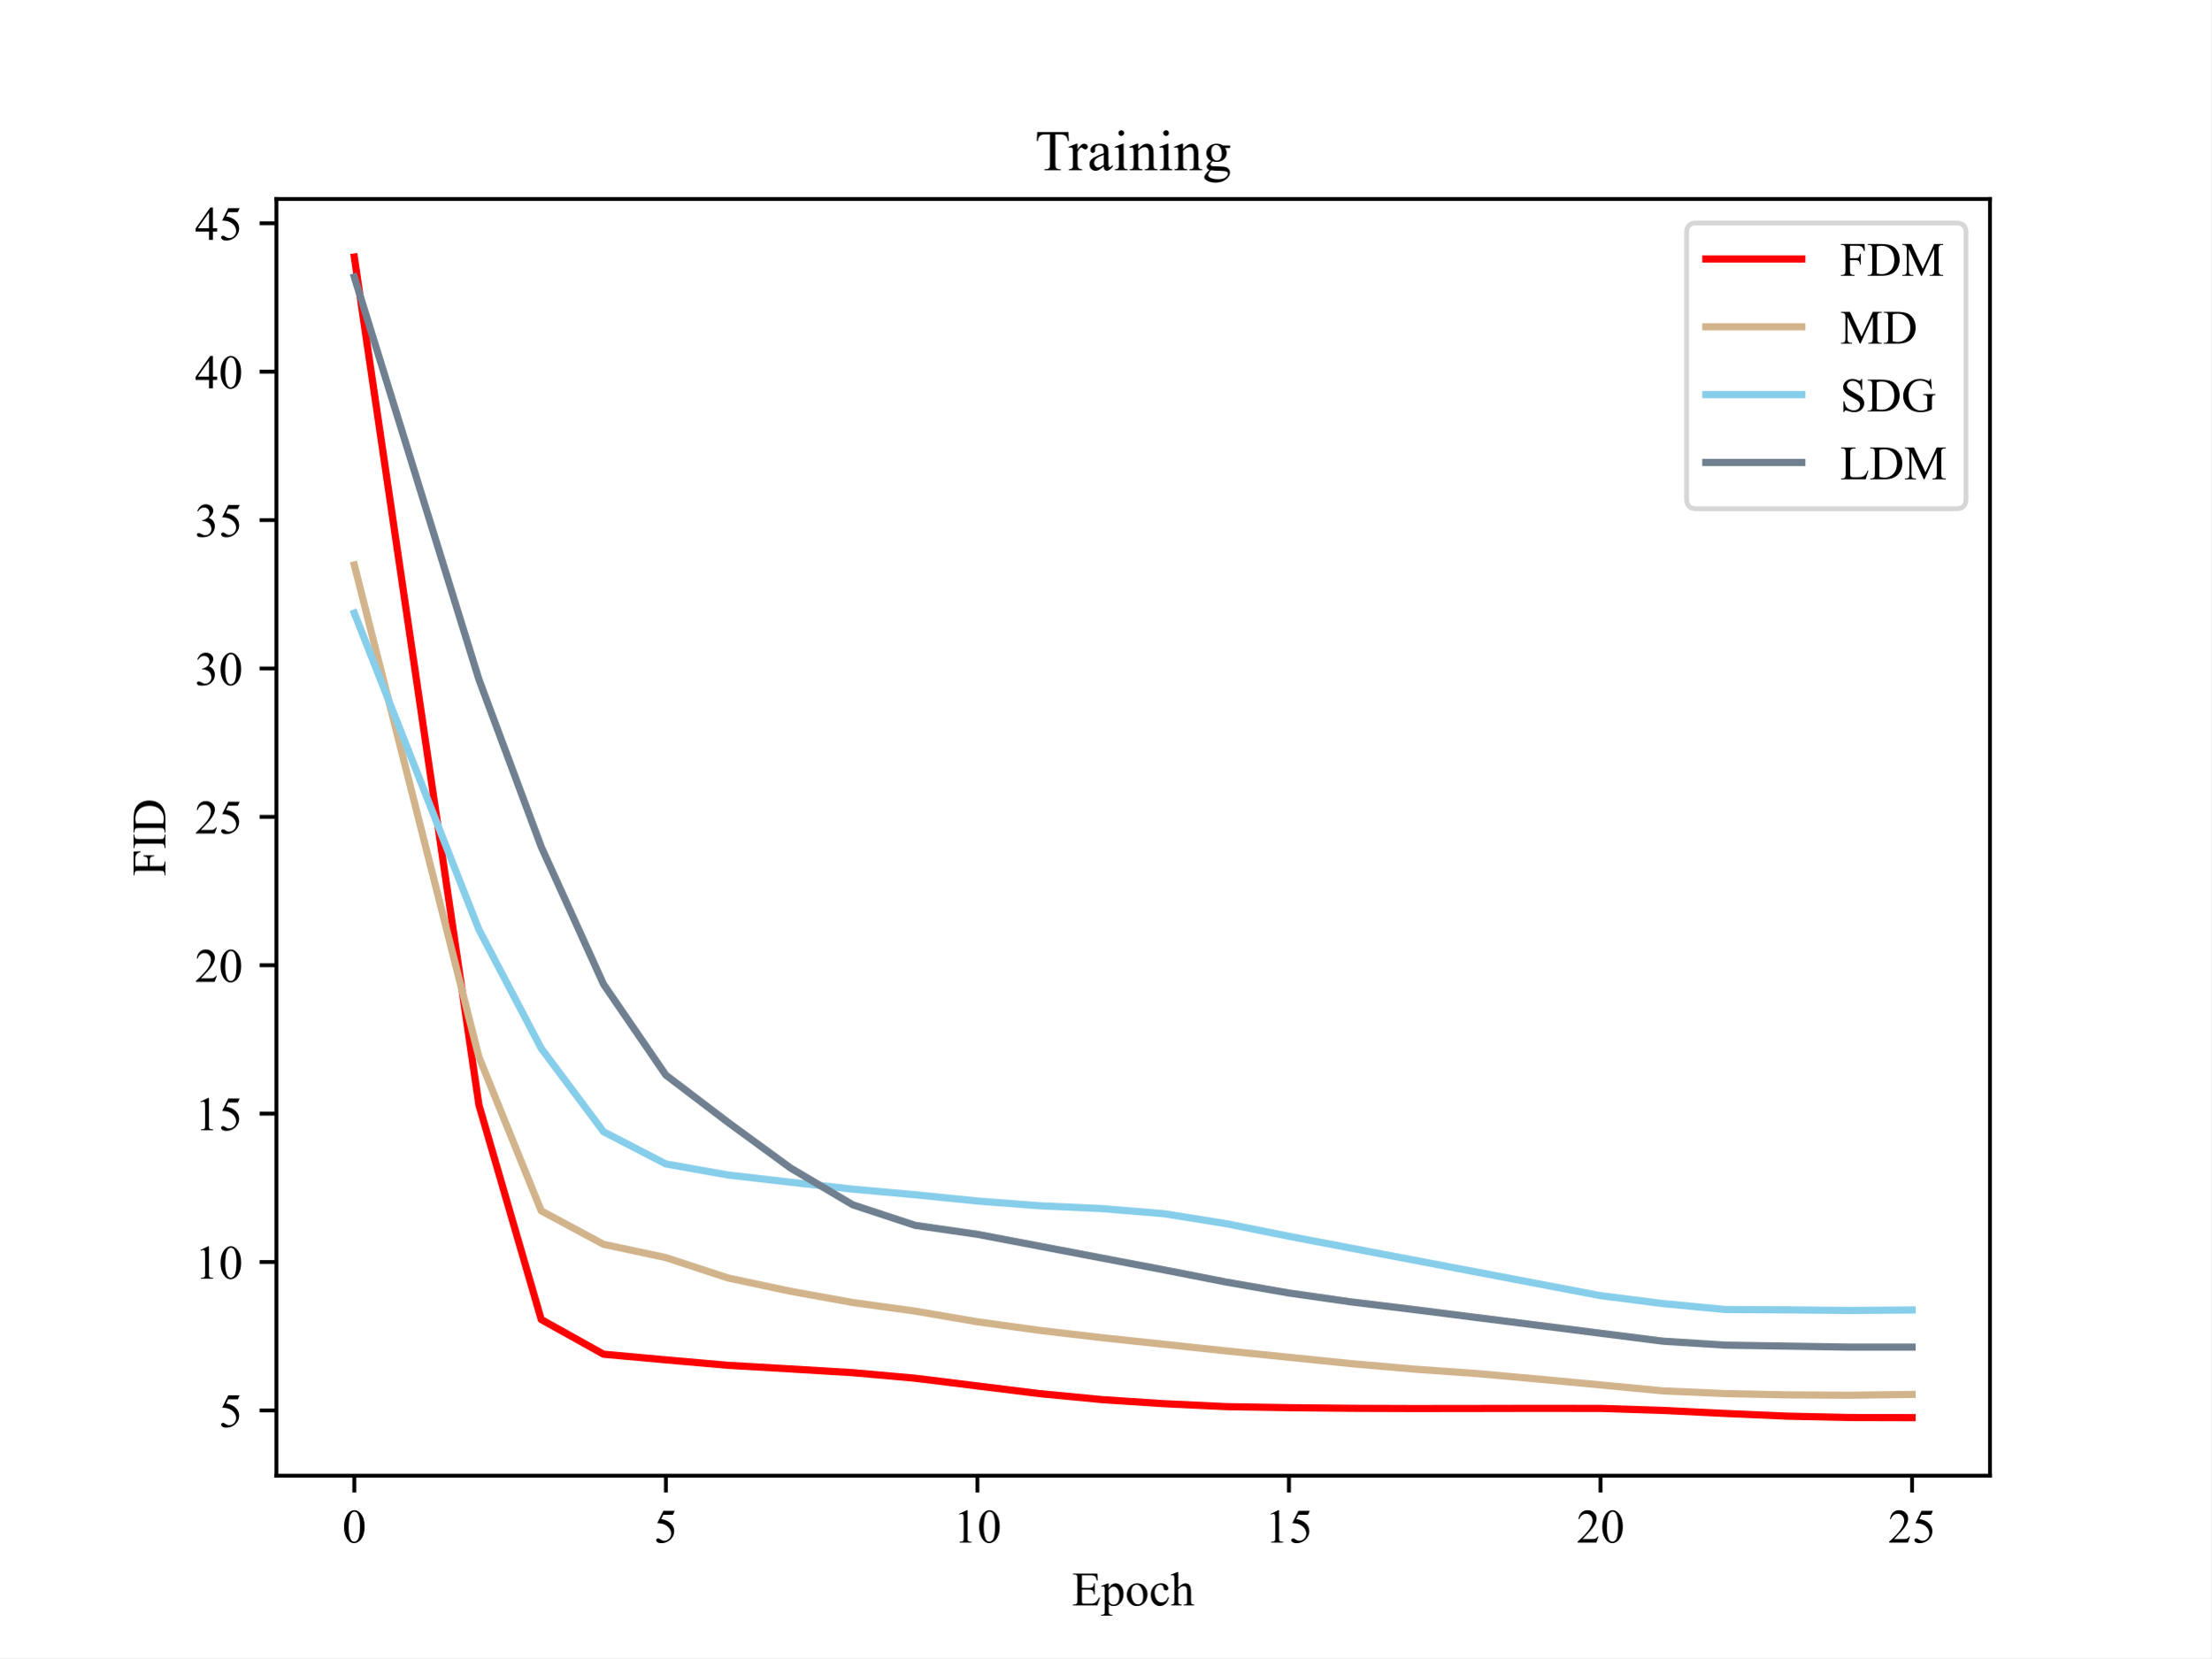
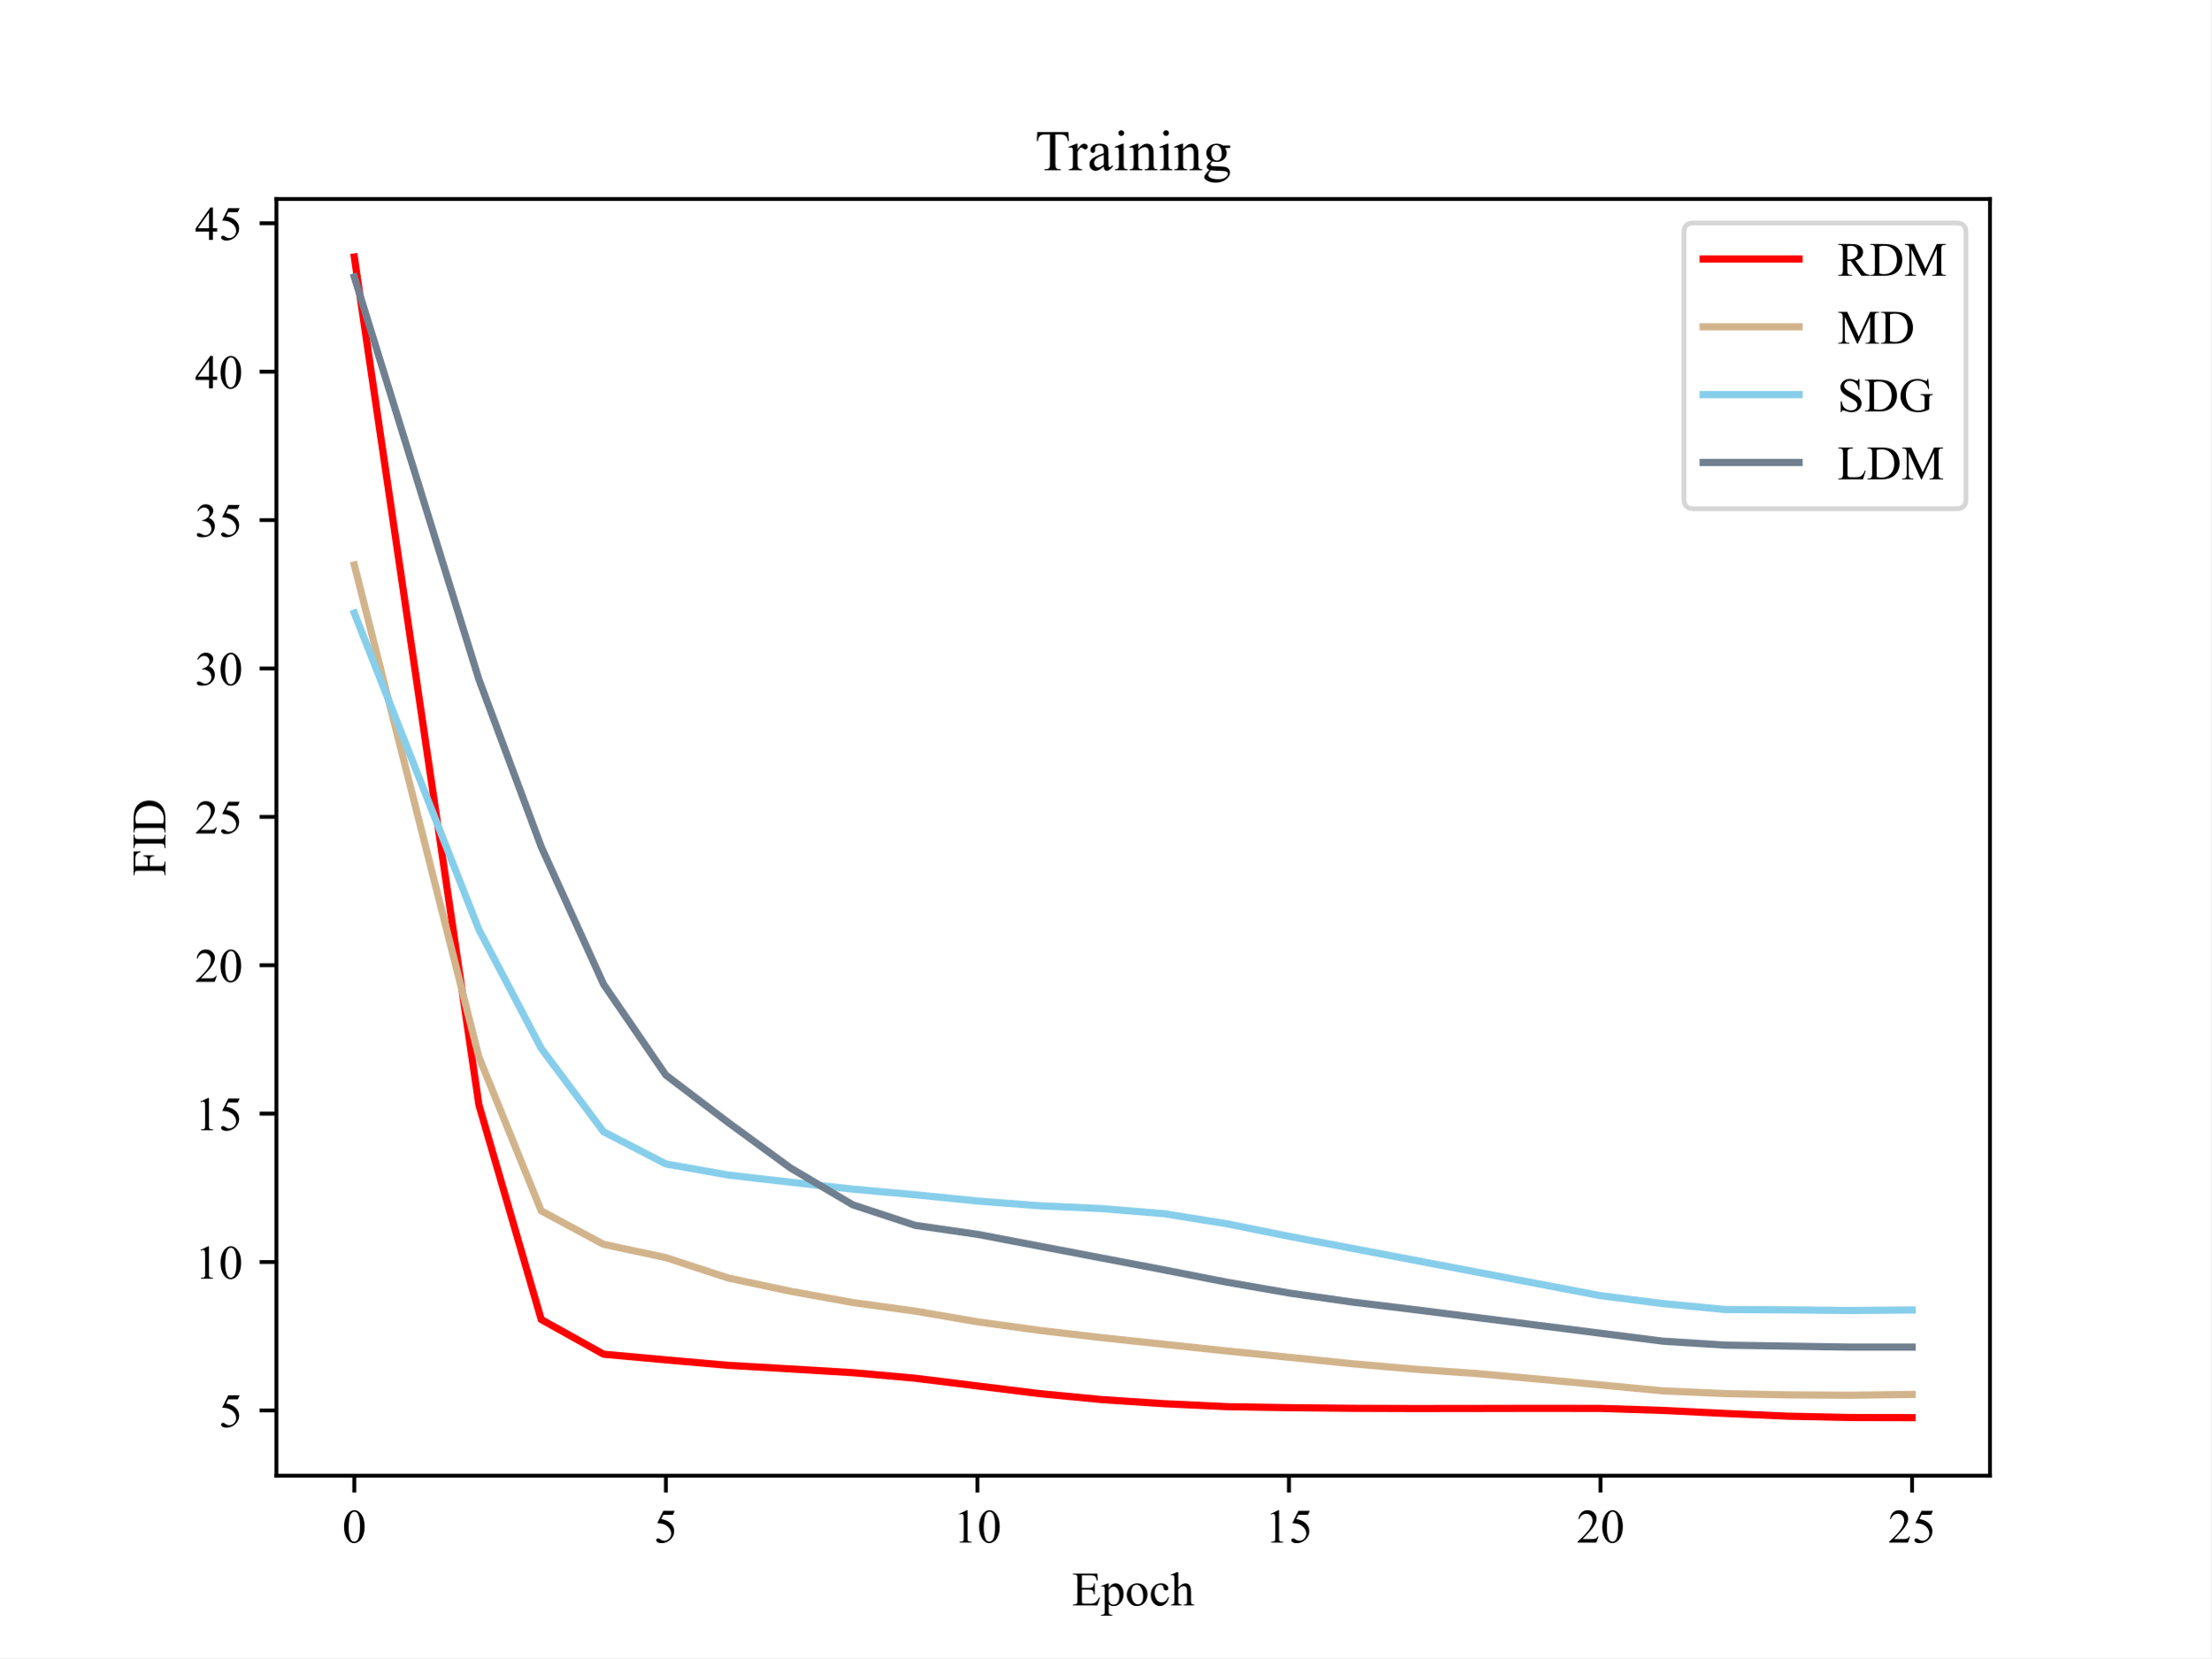
<svg xmlns="http://www.w3.org/2000/svg" xmlns:xlink="http://www.w3.org/1999/xlink" width="460.8pt" height="345.6pt" viewBox="0 0 460.8 345.6" version="1.1">
  <defs>
    <style type="text/css">*{stroke-linejoin: round; stroke-linecap: butt}</style>
  </defs>
  <g id="figure_1">
    <g id="patch_1">
      <path d="M 0 345.6  L 460.8 345.6  L 460.8 0  L 0 0  z " style="fill: #ffffff" />
    </g>
    <g id="axes_1">
      <g id="patch_2">
        <path d="M 57.6 307.584  L 414.72 307.584  L 414.72 41.472  L 57.6 41.472  z " style="fill: #ffffff" />
      </g>
      <g id="matplotlib.axis_1">
        <g id="xtick_1">
          <g id="line2d_1">
            <defs>
-               <path id="m839699856a" d="M 0 0  L 0 3.5  " style="stroke: #000000; stroke-width: 0.8" />
-             </defs>
-             <g>
-               <use xlink:href="#m839699856a" x="73.833" y="307.584" style="stroke: #000000; stroke-width: 0.8" />
+               <path id="m7dddeb22aa" d="M 0 0  L 0 3.5  " style="stroke: #000000; stroke-width: 0.8" />
+             </defs>
+             <g>
+               <use xlink:href="#m7dddeb22aa" x="73.833" y="307.584" style="stroke: #000000; stroke-width: 0.8" />
            </g>
          </g>
          <g id="text_1">
            <g transform="translate(71.33273 321.5278) scale(0.1 -0.1)">
              <defs>
                <path id="TimesNewRomanPSMT-30" d="M 231 2094  Q 231 2819 450 3342  Q 669 3866 1031 4122  Q 1313 4325 1613 4325  Q 2100 4325 2488 3828  Q 2972 3213 2972 2159  Q 2972 1422 2759 906  Q 2547 391 2217 158  Q 1888 -75 1581 -75  Q 975 -75 572 641  Q 231 1244 231 2094  z M 844 2016  Q 844 1141 1059 588  Q 1238 122 1591 122  Q 1759 122 1940 273  Q 2122 425 2216 781  Q 2359 1319 2359 2297  Q 2359 3022 2209 3506  Q 2097 3866 1919 4016  Q 1791 4119 1609 4119  Q 1397 4119 1231 3928  Q 1006 3669 925 3112  Q 844 2556 844 2016  z " transform="scale(0.015625)" />
              </defs>
              <use xlink:href="#TimesNewRomanPSMT-30" />
            </g>
          </g>
        </g>
        <g id="xtick_2">
          <g id="line2d_2">
            <g>
-               <use xlink:href="#m839699856a" x="138.764" y="307.584" style="stroke: #000000; stroke-width: 0.8" />
+               <use xlink:href="#m7dddeb22aa" x="138.764" y="307.584" style="stroke: #000000; stroke-width: 0.8" />
            </g>
          </g>
          <g id="text_2">
            <g transform="translate(136.2636 321.5278) scale(0.1 -0.1)">
              <defs>
                <path id="TimesNewRomanPSMT-35" d="M 2778 4238  L 2534 3706  L 1259 3706  L 981 3138  Q 1809 3016 2294 2522  Q 2709 2097 2709 1522  Q 2709 1188 2573 903  Q 2438 619 2231 419  Q 2025 219 1772 97  Q 1413 -75 1034 -75  Q 653 -75 479 54  Q 306 184 306 341  Q 306 428 378 495  Q 450 563 559 563  Q 641 563 702 538  Q 763 513 909 409  Q 1144 247 1384 247  Q 1750 247 2026 523  Q 2303 800 2303 1197  Q 2303 1581 2056 1914  Q 1809 2247 1375 2428  Q 1034 2569 447 2591  L 1259 4238  L 2778 4238  z " transform="scale(0.015625)" />
              </defs>
              <use xlink:href="#TimesNewRomanPSMT-35" />
            </g>
          </g>
        </g>
        <g id="xtick_3">
          <g id="line2d_3">
            <g>
-               <use xlink:href="#m839699856a" x="203.695" y="307.584" style="stroke: #000000; stroke-width: 0.8" />
+               <use xlink:href="#m7dddeb22aa" x="203.695" y="307.584" style="stroke: #000000; stroke-width: 0.8" />
            </g>
          </g>
          <g id="text_3">
            <g transform="translate(198.6945 321.5278) scale(0.1 -0.1)">
              <defs>
                <path id="TimesNewRomanPSMT-31" d="M 750 3822  L 1781 4325  L 1884 4325  L 1884 747  Q 1884 391 1914 303  Q 1944 216 2037 169  Q 2131 122 2419 116  L 2419 0  L 825 0  L 825 116  Q 1125 122 1212 167  Q 1300 213 1334 289  Q 1369 366 1369 747  L 1369 3034  Q 1369 3497 1338 3628  Q 1316 3728 1258 3775  Q 1200 3822 1119 3822  Q 1003 3822 797 3725  L 750 3822  z " transform="scale(0.015625)" />
              </defs>
              <use xlink:href="#TimesNewRomanPSMT-31" />
              <use xlink:href="#TimesNewRomanPSMT-30" x="50" />
            </g>
          </g>
        </g>
        <g id="xtick_4">
          <g id="line2d_4">
            <g>
-               <use xlink:href="#m839699856a" x="268.625" y="307.584" style="stroke: #000000; stroke-width: 0.8" />
+               <use xlink:href="#m7dddeb22aa" x="268.625" y="307.584" style="stroke: #000000; stroke-width: 0.8" />
            </g>
          </g>
          <g id="text_4">
            <g transform="translate(263.6255 321.5278) scale(0.1 -0.1)">
              <use xlink:href="#TimesNewRomanPSMT-31" />
              <use xlink:href="#TimesNewRomanPSMT-35" x="50" />
            </g>
          </g>
        </g>
        <g id="xtick_5">
          <g id="line2d_5">
            <g>
-               <use xlink:href="#m839699856a" x="333.556" y="307.584" style="stroke: #000000; stroke-width: 0.8" />
+               <use xlink:href="#m7dddeb22aa" x="333.556" y="307.584" style="stroke: #000000; stroke-width: 0.8" />
            </g>
          </g>
          <g id="text_5">
            <g transform="translate(328.5564 321.5278) scale(0.1 -0.1)">
              <defs>
                <path id="TimesNewRomanPSMT-32" d="M 2934 816  L 2638 0  L 138 0  L 138 116  Q 1241 1122 1691 1759  Q 2141 2397 2141 2925  Q 2141 3328 1894 3587  Q 1647 3847 1303 3847  Q 991 3847 742 3664  Q 494 3481 375 3128  L 259 3128  Q 338 3706 661 4015  Q 984 4325 1469 4325  Q 1984 4325 2329 3994  Q 2675 3663 2675 3213  Q 2675 2891 2525 2569  Q 2294 2063 1775 1497  Q 997 647 803 472  L 1909 472  Q 2247 472 2383 497  Q 2519 522 2628 598  Q 2738 675 2819 816  L 2934 816  z " transform="scale(0.015625)" />
              </defs>
              <use xlink:href="#TimesNewRomanPSMT-32" />
              <use xlink:href="#TimesNewRomanPSMT-30" x="50" />
            </g>
          </g>
        </g>
        <g id="xtick_6">
          <g id="line2d_6">
            <g>
-               <use xlink:href="#m839699856a" x="398.487" y="307.584" style="stroke: #000000; stroke-width: 0.8" />
+               <use xlink:href="#m7dddeb22aa" x="398.487" y="307.584" style="stroke: #000000; stroke-width: 0.8" />
            </g>
          </g>
          <g id="text_6">
            <g transform="translate(393.4873 321.5278) scale(0.1 -0.1)">
              <use xlink:href="#TimesNewRomanPSMT-32" />
              <use xlink:href="#TimesNewRomanPSMT-35" x="50" />
            </g>
          </g>
        </g>
        <g id="text_7">
          <g transform="translate(223.3866 334.6106) scale(0.1 -0.1)">
            <defs>
              <path id="TimesNewRomanPSMT-45" d="M 1338 4006  L 1338 2331  L 2269 2331  Q 2631 2331 2753 2441  Q 2916 2584 2934 2947  L 3050 2947  L 3050 1472  L 2934 1472  Q 2891 1781 2847 1869  Q 2791 1978 2662 2040  Q 2534 2103 2269 2103  L 1338 2103  L 1338 706  Q 1338 425 1363 364  Q 1388 303 1450 267  Q 1513 231 1688 231  L 2406 231  Q 2766 231 2928 281  Q 3091 331 3241 478  Q 3434 672 3638 1063  L 3763 1063  L 3397 0  L 131 0  L 131 116  L 281 116  Q 431 116 566 188  Q 666 238 702 338  Q 738 438 738 747  L 738 3500  Q 738 3903 656 3997  Q 544 4122 281 4122  L 131 4122  L 131 4238  L 3397 4238  L 3444 3309  L 3322 3309  Q 3256 3644 3176 3769  Q 3097 3894 2941 3959  Q 2816 4006 2500 4006  L 1338 4006  z " transform="scale(0.015625)" />
              <path id="TimesNewRomanPSMT-70" d="M -6 2578  L 875 2934  L 994 2934  L 994 2266  Q 1216 2644 1439 2795  Q 1663 2947 1909 2947  Q 2341 2947 2628 2609  Q 2981 2197 2981 1534  Q 2981 794 2556 309  Q 2206 -88 1675 -88  Q 1444 -88 1275 -22  Q 1150 25 994 166  L 994 -706  Q 994 -1000 1030 -1079  Q 1066 -1159 1155 -1206  Q 1244 -1253 1478 -1253  L 1478 -1369  L -22 -1369  L -22 -1253  L 56 -1253  Q 228 -1256 350 -1188  Q 409 -1153 442 -1076  Q 475 -1000 475 -688  L 475 2019  Q 475 2297 450 2372  Q 425 2447 370 2484  Q 316 2522 222 2522  Q 147 2522 31 2478  L -6 2578  z M 994 2081  L 994 1013  Q 994 666 1022 556  Q 1066 375 1236 237  Q 1406 100 1666 100  Q 1978 100 2172 344  Q 2425 663 2425 1241  Q 2425 1897 2138 2250  Q 1938 2494 1663 2494  Q 1513 2494 1366 2419  Q 1253 2363 994 2081  z " transform="scale(0.015625)" />
              <path id="TimesNewRomanPSMT-6f" d="M 1600 2947  Q 2250 2947 2644 2453  Q 2978 2031 2978 1484  Q 2978 1100 2793 706  Q 2609 313 2286 112  Q 1963 -88 1566 -88  Q 919 -88 538 428  Q 216 863 216 1403  Q 216 1797 411 2186  Q 606 2575 925 2761  Q 1244 2947 1600 2947  z M 1503 2744  Q 1338 2744 1170 2645  Q 1003 2547 900 2300  Q 797 2053 797 1666  Q 797 1041 1045 587  Q 1294 134 1700 134  Q 2003 134 2200 384  Q 2397 634 2397 1244  Q 2397 2006 2069 2444  Q 1847 2744 1503 2744  z " transform="scale(0.015625)" />
              <path id="TimesNewRomanPSMT-63" d="M 2631 1088  Q 2516 522 2178 217  Q 1841 -88 1431 -88  Q 944 -88 581 321  Q 219 731 219 1428  Q 219 2103 620 2525  Q 1022 2947 1584 2947  Q 2006 2947 2278 2723  Q 2550 2500 2550 2259  Q 2550 2141 2473 2067  Q 2397 1994 2259 1994  Q 2075 1994 1981 2113  Q 1928 2178 1911 2362  Q 1894 2547 1784 2644  Q 1675 2738 1481 2738  Q 1169 2738 978 2506  Q 725 2200 725 1697  Q 725 1184 976 792  Q 1228 400 1656 400  Q 1963 400 2206 609  Q 2378 753 2541 1131  L 2631 1088  z " transform="scale(0.015625)" />
              <path id="TimesNewRomanPSMT-68" d="M 1041 4444  L 1041 2350  Q 1388 2731 1591 2839  Q 1794 2947 1997 2947  Q 2241 2947 2416 2812  Q 2591 2678 2675 2391  Q 2734 2191 2734 1659  L 2734 647  Q 2734 375 2778 275  Q 2809 200 2884 156  Q 2959 113 3159 113  L 3159 0  L 1753 0  L 1753 113  L 1819 113  Q 2019 113 2097 173  Q 2175 234 2206 353  Q 2216 403 2216 647  L 2216 1659  Q 2216 2128 2167 2275  Q 2119 2422 2012 2495  Q 1906 2569 1756 2569  Q 1603 2569 1437 2487  Q 1272 2406 1041 2159  L 1041 647  Q 1041 353 1073 281  Q 1106 209 1195 161  Q 1284 113 1503 113  L 1503 0  L 84 0  L 84 113  Q 275 113 384 172  Q 447 203 484 290  Q 522 378 522 647  L 522 3238  Q 522 3728 498 3840  Q 475 3953 426 3993  Q 378 4034 297 4034  Q 231 4034 84 3984  L 41 4094  L 897 4444  L 1041 4444  z " transform="scale(0.015625)" />
            </defs>
            <use xlink:href="#TimesNewRomanPSMT-45" />
            <use xlink:href="#TimesNewRomanPSMT-70" x="61.084" />
            <use xlink:href="#TimesNewRomanPSMT-6f" x="111.084" />
            <use xlink:href="#TimesNewRomanPSMT-63" x="161.084" />
            <use xlink:href="#TimesNewRomanPSMT-68" x="205.469" />
          </g>
        </g>
      </g>
      <g id="matplotlib.axis_2">
        <g id="ytick_1">
          <g id="line2d_7">
            <defs>
-               <path id="macc60ae216" d="M 0 0  L -3.5 0  " style="stroke: #000000; stroke-width: 0.8" />
-             </defs>
-             <g>
-               <use xlink:href="#macc60ae216" x="57.6" y="293.981" style="stroke: #000000; stroke-width: 0.8" />
+               <path id="m0e61f45c38" d="M 0 0  L -3.5 0  " style="stroke: #000000; stroke-width: 0.8" />
+             </defs>
+             <g>
+               <use xlink:href="#m0e61f45c38" x="57.6" y="293.981" style="stroke: #000000; stroke-width: 0.8" />
            </g>
          </g>
          <g id="text_8">
            <g transform="translate(45.6 297.4528) scale(0.1 -0.1)">
              <use xlink:href="#TimesNewRomanPSMT-35" />
            </g>
          </g>
        </g>
        <g id="ytick_2">
          <g id="line2d_8">
            <g>
-               <use xlink:href="#macc60ae216" x="57.6" y="263.05" style="stroke: #000000; stroke-width: 0.8" />
+               <use xlink:href="#m0e61f45c38" x="57.6" y="263.05" style="stroke: #000000; stroke-width: 0.8" />
            </g>
          </g>
          <g id="text_9">
            <g transform="translate(40.6 266.5219) scale(0.1 -0.1)">
              <use xlink:href="#TimesNewRomanPSMT-31" />
              <use xlink:href="#TimesNewRomanPSMT-30" x="50" />
            </g>
          </g>
        </g>
        <g id="ytick_3">
          <g id="line2d_9">
            <g>
-               <use xlink:href="#macc60ae216" x="57.6" y="232.119" style="stroke: #000000; stroke-width: 0.8" />
+               <use xlink:href="#m0e61f45c38" x="57.6" y="232.119" style="stroke: #000000; stroke-width: 0.8" />
            </g>
          </g>
          <g id="text_10">
            <g transform="translate(40.6 235.5909) scale(0.1 -0.1)">
              <use xlink:href="#TimesNewRomanPSMT-31" />
              <use xlink:href="#TimesNewRomanPSMT-35" x="50" />
            </g>
          </g>
        </g>
        <g id="ytick_4">
          <g id="line2d_10">
            <g>
-               <use xlink:href="#macc60ae216" x="57.6" y="201.188" style="stroke: #000000; stroke-width: 0.8" />
+               <use xlink:href="#m0e61f45c38" x="57.6" y="201.188" style="stroke: #000000; stroke-width: 0.8" />
            </g>
          </g>
          <g id="text_11">
            <g transform="translate(40.6 204.66) scale(0.1 -0.1)">
              <use xlink:href="#TimesNewRomanPSMT-32" />
              <use xlink:href="#TimesNewRomanPSMT-30" x="50" />
            </g>
          </g>
        </g>
        <g id="ytick_5">
          <g id="line2d_11">
            <g>
-               <use xlink:href="#macc60ae216" x="57.6" y="170.257" style="stroke: #000000; stroke-width: 0.8" />
+               <use xlink:href="#m0e61f45c38" x="57.6" y="170.257" style="stroke: #000000; stroke-width: 0.8" />
            </g>
          </g>
          <g id="text_12">
            <g transform="translate(40.6 173.729) scale(0.1 -0.1)">
              <use xlink:href="#TimesNewRomanPSMT-32" />
              <use xlink:href="#TimesNewRomanPSMT-35" x="50" />
            </g>
          </g>
        </g>
        <g id="ytick_6">
          <g id="line2d_12">
            <g>
-               <use xlink:href="#macc60ae216" x="57.6" y="139.326" style="stroke: #000000; stroke-width: 0.8" />
+               <use xlink:href="#m0e61f45c38" x="57.6" y="139.326" style="stroke: #000000; stroke-width: 0.8" />
            </g>
          </g>
          <g id="text_13">
            <g transform="translate(40.6 142.7981) scale(0.1 -0.1)">
              <defs>
                <path id="TimesNewRomanPSMT-33" d="M 325 3431  Q 506 3859 782 4092  Q 1059 4325 1472 4325  Q 1981 4325 2253 3994  Q 2459 3747 2459 3466  Q 2459 3003 1878 2509  Q 2269 2356 2469 2072  Q 2669 1788 2669 1403  Q 2669 853 2319 450  Q 1863 -75 997 -75  Q 569 -75 414 31  Q 259 138 259 259  Q 259 350 332 419  Q 406 488 509 488  Q 588 488 669 463  Q 722 447 909 348  Q 1097 250 1169 231  Q 1284 197 1416 197  Q 1734 197 1970 444  Q 2206 691 2206 1028  Q 2206 1275 2097 1509  Q 2016 1684 1919 1775  Q 1784 1900 1550 2001  Q 1316 2103 1072 2103  L 972 2103  L 972 2197  Q 1219 2228 1467 2375  Q 1716 2522 1828 2728  Q 1941 2934 1941 3181  Q 1941 3503 1739 3701  Q 1538 3900 1238 3900  Q 753 3900 428 3381  L 325 3431  z " transform="scale(0.015625)" />
              </defs>
              <use xlink:href="#TimesNewRomanPSMT-33" />
              <use xlink:href="#TimesNewRomanPSMT-30" x="50" />
            </g>
          </g>
        </g>
        <g id="ytick_7">
          <g id="line2d_13">
            <g>
-               <use xlink:href="#macc60ae216" x="57.6" y="108.395" style="stroke: #000000; stroke-width: 0.8" />
+               <use xlink:href="#m0e61f45c38" x="57.6" y="108.395" style="stroke: #000000; stroke-width: 0.8" />
            </g>
          </g>
          <g id="text_14">
            <g transform="translate(40.6 111.8672) scale(0.1 -0.1)">
              <use xlink:href="#TimesNewRomanPSMT-33" />
              <use xlink:href="#TimesNewRomanPSMT-35" x="50" />
            </g>
          </g>
        </g>
        <g id="ytick_8">
          <g id="line2d_14">
            <g>
-               <use xlink:href="#macc60ae216" x="57.6" y="77.464" style="stroke: #000000; stroke-width: 0.8" />
+               <use xlink:href="#m0e61f45c38" x="57.6" y="77.464" style="stroke: #000000; stroke-width: 0.8" />
            </g>
          </g>
          <g id="text_15">
            <g transform="translate(40.6 80.93623) scale(0.1 -0.1)">
              <defs>
                <path id="TimesNewRomanPSMT-34" d="M 2978 1563  L 2978 1119  L 2409 1119  L 2409 0  L 1894 0  L 1894 1119  L 100 1119  L 100 1519  L 2066 4325  L 2409 4325  L 2409 1563  L 2978 1563  z M 1894 1563  L 1894 3666  L 406 1563  L 1894 1563  z " transform="scale(0.015625)" />
              </defs>
              <use xlink:href="#TimesNewRomanPSMT-34" />
              <use xlink:href="#TimesNewRomanPSMT-30" x="50" />
            </g>
          </g>
        </g>
        <g id="ytick_9">
          <g id="line2d_15">
            <g>
-               <use xlink:href="#macc60ae216" x="57.6" y="46.533" style="stroke: #000000; stroke-width: 0.8" />
+               <use xlink:href="#m0e61f45c38" x="57.6" y="46.533" style="stroke: #000000; stroke-width: 0.8" />
            </g>
          </g>
          <g id="text_16">
            <g transform="translate(40.6 50.0053) scale(0.1 -0.1)">
              <use xlink:href="#TimesNewRomanPSMT-34" />
              <use xlink:href="#TimesNewRomanPSMT-35" x="50" />
            </g>
          </g>
        </g>
        <g id="text_17">
          <g transform="translate(34.46094 182.5842) rotate(-90) scale(0.1 -0.1)">
            <defs>
              <path id="TimesNewRomanPSMT-46" d="M 1309 4006  L 1309 2341  L 2081 2341  Q 2347 2341 2470 2458  Q 2594 2575 2634 2922  L 2750 2922  L 2750 1488  L 2634 1488  Q 2631 1734 2570 1850  Q 2509 1966 2401 2023  Q 2294 2081 2081 2081  L 1309 2081  L 1309 750  Q 1309 428 1350 325  Q 1381 247 1481 191  Q 1619 116 1769 116  L 1922 116  L 1922 0  L 103 0  L 103 116  L 253 116  Q 516 116 634 269  Q 709 369 709 750  L 709 3488  Q 709 3809 669 3913  Q 638 3991 541 4047  Q 406 4122 253 4122  L 103 4122  L 103 4238  L 3256 4238  L 3297 3306  L 3188 3306  Q 3106 3603 2998 3742  Q 2891 3881 2733 3943  Q 2575 4006 2244 4006  L 1309 4006  z " transform="scale(0.015625)" />
              <path id="TimesNewRomanPSMT-49" d="M 1975 116  L 1975 0  L 159 0  L 159 116  L 309 116  Q 572 116 691 269  Q 766 369 766 750  L 766 3488  Q 766 3809 725 3913  Q 694 3991 597 4047  Q 459 4122 309 4122  L 159 4122  L 159 4238  L 1975 4238  L 1975 4122  L 1822 4122  Q 1563 4122 1444 3969  Q 1366 3869 1366 3488  L 1366 750  Q 1366 428 1406 325  Q 1438 247 1538 191  Q 1672 116 1822 116  L 1975 116  z " transform="scale(0.015625)" />
              <path id="TimesNewRomanPSMT-44" d="M 109 0  L 109 116  L 269 116  Q 538 116 650 288  Q 719 391 719 750  L 719 3488  Q 719 3884 631 3984  Q 509 4122 269 4122  L 109 4122  L 109 4238  L 1834 4238  Q 2784 4238 3279 4022  Q 3775 3806 4076 3303  Q 4378 2800 4378 2141  Q 4378 1256 3841 663  Q 3238 0 2003 0  L 109 0  z M 1319 306  Q 1716 219 1984 219  Q 2709 219 3187 728  Q 3666 1238 3666 2109  Q 3666 2988 3187 3494  Q 2709 4000 1959 4000  Q 1678 4000 1319 3909  L 1319 306  z " transform="scale(0.015625)" />
            </defs>
            <use xlink:href="#TimesNewRomanPSMT-46" />
            <use xlink:href="#TimesNewRomanPSMT-49" x="55.615" />
            <use xlink:href="#TimesNewRomanPSMT-44" x="88.916" />
          </g>
        </g>
      </g>
      <g id="line2d_16">
-         <path d="M 73.833 53.568  L 86.819 141.942  L 99.805 230.316  L 112.791 275.034  L 125.777 282.265  L 138.764 283.444  L 151.75 284.582  L 164.736 285.333  L 177.722 286.116  L 190.708 287.268  L 203.695 288.879  L 216.681 290.486  L 229.667 291.73  L 242.653 292.583  L 255.639 293.199  L 268.625 293.408  L 281.612 293.54  L 294.598 293.584  L 307.584 293.569  L 320.57 293.545  L 333.556 293.561  L 346.543 293.977  L 359.529 294.614  L 372.515 295.178  L 385.501 295.456  L 398.487 295.488  " clip-path="url(#p2db5d4c418)" style="fill: none; stroke: #ff0000; stroke-width: 1.5; stroke-linecap: square" />
+         <path d="M 73.833 53.568  L 86.819 141.942  L 99.805 230.316  L 112.791 275.034  L 125.777 282.265  L 138.764 283.444  L 151.75 284.582  L 164.736 285.333  L 177.722 286.116  L 190.708 287.268  L 203.695 288.879  L 216.681 290.486  L 229.667 291.73  L 242.653 292.583  L 255.639 293.199  L 268.625 293.408  L 281.612 293.54  L 294.598 293.584  L 307.584 293.569  L 320.57 293.545  L 333.556 293.561  L 346.543 293.977  L 359.529 294.614  L 372.515 295.178  L 385.501 295.456  L 398.487 295.488  " clip-path="url(#p9f30216acd)" style="fill: none; stroke: #ff0000; stroke-width: 1.5; stroke-linecap: square" />
      </g>
      <g id="line2d_17">
-         <path d="M 73.833 117.754  L 86.819 169.036  L 99.805 220.317  L 112.791 252.384  L 125.777 259.358  L 138.764 262.129  L 151.75 266.382  L 164.736 269.14  L 177.722 271.492  L 190.708 273.282  L 203.695 275.507  L 216.681 277.303  L 229.667 278.823  L 242.653 280.201  L 255.639 281.586  L 268.625 282.904  L 281.612 284.233  L 294.598 285.364  L 307.584 286.283  L 320.57 287.445  L 333.556 288.664  L 346.543 289.904  L 359.529 290.47  L 372.515 290.737  L 385.501 290.816  L 398.487 290.643  " clip-path="url(#p2db5d4c418)" style="fill: none; stroke: #d2b48c; stroke-width: 1.5; stroke-linecap: square" />
+         <path d="M 73.833 117.754  L 86.819 169.036  L 99.805 220.317  L 112.791 252.384  L 125.777 259.358  L 138.764 262.129  L 151.75 266.382  L 164.736 269.14  L 177.722 271.492  L 190.708 273.282  L 203.695 275.507  L 216.681 277.303  L 229.667 278.823  L 242.653 280.201  L 255.639 281.586  L 268.625 282.904  L 281.612 284.233  L 294.598 285.364  L 307.584 286.283  L 320.57 287.445  L 333.556 288.664  L 346.543 289.904  L 359.529 290.47  L 372.515 290.737  L 385.501 290.816  L 398.487 290.643  " clip-path="url(#p9f30216acd)" style="fill: none; stroke: #d2b48c; stroke-width: 1.5; stroke-linecap: square" />
      </g>
      <g id="line2d_18">
-         <path d="M 73.833 127.779  L 86.819 160.772  L 99.805 193.765  L 112.791 218.509  L 125.777 235.89  L 138.764 242.606  L 151.75 244.916  L 164.736 246.412  L 177.722 247.861  L 190.708 249.028  L 203.695 250.336  L 216.681 251.326  L 229.667 251.915  L 242.653 252.987  L 255.639 255.073  L 268.625 257.689  L 281.612 260.163  L 294.598 262.638  L 307.584 265.112  L 320.57 267.587  L 333.556 270.061  L 346.543 271.711  L 359.529 272.948  L 372.515 273.019  L 385.501 273.148  L 398.487 273.042  " clip-path="url(#p2db5d4c418)" style="fill: none; stroke: #87ceeb; stroke-width: 1.5; stroke-linecap: square" />
+         <path d="M 73.833 127.779  L 86.819 160.772  L 99.805 193.765  L 112.791 218.509  L 125.777 235.89  L 138.764 242.606  L 151.75 244.916  L 164.736 246.412  L 177.722 247.861  L 190.708 249.028  L 203.695 250.336  L 216.681 251.326  L 229.667 251.915  L 242.653 252.987  L 255.639 255.073  L 268.625 257.689  L 281.612 260.163  L 294.598 262.638  L 307.584 265.112  L 320.57 267.587  L 333.556 270.061  L 346.543 271.711  L 359.529 272.948  L 372.515 273.019  L 385.501 273.148  L 398.487 273.042  " clip-path="url(#p9f30216acd)" style="fill: none; stroke: #87ceeb; stroke-width: 1.5; stroke-linecap: square" />
      </g>
      <g id="line2d_19">
-         <path d="M 73.833 57.727  L 86.819 99.676  L 99.805 141.624  L 112.791 176.502  L 125.777 205.147  L 138.764 224.083  L 151.75 233.957  L 164.736 243.443  L 177.722 251.125  L 190.708 255.403  L 203.695 257.276  L 216.681 259.751  L 229.667 262.225  L 242.653 264.7  L 255.639 267.245  L 268.625 269.507  L 281.612 271.369  L 294.598 272.948  L 307.584 274.598  L 320.57 276.247  L 333.556 277.897  L 346.543 279.546  L 359.529 280.371  L 372.515 280.578  L 385.501 280.784  L 398.487 280.784  " clip-path="url(#p2db5d4c418)" style="fill: none; stroke: #708090; stroke-width: 1.5; stroke-linecap: square" />
+         <path d="M 73.833 57.727  L 86.819 99.676  L 99.805 141.624  L 112.791 176.502  L 125.777 205.147  L 138.764 224.083  L 151.75 233.957  L 164.736 243.443  L 177.722 251.125  L 190.708 255.403  L 203.695 257.276  L 216.681 259.751  L 229.667 262.225  L 242.653 264.7  L 255.639 267.245  L 268.625 269.507  L 281.612 271.369  L 294.598 272.948  L 307.584 274.598  L 320.57 276.247  L 333.556 277.897  L 346.543 279.546  L 359.529 280.371  L 372.515 280.578  L 385.501 280.784  L 398.487 280.784  " clip-path="url(#p9f30216acd)" style="fill: none; stroke: #708090; stroke-width: 1.5; stroke-linecap: square" />
      </g>
      <g id="patch_3">
        <path d="M 57.6 307.584  L 57.6 41.472  " style="fill: none; stroke: #000000; stroke-width: 0.8; stroke-linejoin: miter; stroke-linecap: square" />
      </g>
      <g id="patch_4">
        <path d="M 414.72 307.584  L 414.72 41.472  " style="fill: none; stroke: #000000; stroke-width: 0.8; stroke-linejoin: miter; stroke-linecap: square" />
      </g>
      <g id="patch_5">
        <path d="M 57.6 307.584  L 414.72 307.584  " style="fill: none; stroke: #000000; stroke-width: 0.8; stroke-linejoin: miter; stroke-linecap: square" />
      </g>
      <g id="patch_6">
        <path d="M 57.6 41.472  L 414.72 41.472  " style="fill: none; stroke: #000000; stroke-width: 0.8; stroke-linejoin: miter; stroke-linecap: square" />
      </g>
      <g id="text_18">
        <g transform="translate(215.7103 35.472) scale(0.12 -0.12)">
          <defs>
            <path id="TimesNewRomanPSMT-54" d="M 3703 4238  L 3750 3244  L 3631 3244  Q 3597 3506 3538 3619  Q 3441 3800 3280 3886  Q 3119 3972 2856 3972  L 2259 3972  L 2259 734  Q 2259 344 2344 247  Q 2463 116 2709 116  L 2856 116  L 2856 0  L 1059 0  L 1059 116  L 1209 116  Q 1478 116 1591 278  Q 1659 378 1659 734  L 1659 3972  L 1150 3972  Q 853 3972 728 3928  Q 566 3869 450 3700  Q 334 3531 313 3244  L 194 3244  L 244 4238  L 3703 4238  z " transform="scale(0.015625)" />
            <path id="TimesNewRomanPSMT-72" d="M 1038 2947  L 1038 2303  Q 1397 2947 1775 2947  Q 1947 2947 2059 2842  Q 2172 2738 2172 2600  Q 2172 2478 2090 2393  Q 2009 2309 1897 2309  Q 1788 2309 1652 2417  Q 1516 2525 1450 2525  Q 1394 2525 1328 2463  Q 1188 2334 1038 2041  L 1038 669  Q 1038 431 1097 309  Q 1138 225 1241 169  Q 1344 113 1538 113  L 1538 0  L 72 0  L 72 113  Q 291 113 397 181  Q 475 231 506 341  Q 522 394 522 644  L 522 1753  Q 522 2253 501 2348  Q 481 2444 426 2487  Q 372 2531 291 2531  Q 194 2531 72 2484  L 41 2597  L 906 2947  L 1038 2947  z " transform="scale(0.015625)" />
            <path id="TimesNewRomanPSMT-61" d="M 1822 413  Q 1381 72 1269 19  Q 1100 -59 909 -59  Q 613 -59 420 144  Q 228 347 228 678  Q 228 888 322 1041  Q 450 1253 767 1440  Q 1084 1628 1822 1897  L 1822 2009  Q 1822 2438 1686 2597  Q 1550 2756 1291 2756  Q 1094 2756 978 2650  Q 859 2544 859 2406  L 866 2225  Q 866 2081 792 2003  Q 719 1925 600 1925  Q 484 1925 411 2006  Q 338 2088 338 2228  Q 338 2497 613 2722  Q 888 2947 1384 2947  Q 1766 2947 2009 2819  Q 2194 2722 2281 2516  Q 2338 2381 2338 1966  L 2338 994  Q 2338 584 2353 492  Q 2369 400 2405 369  Q 2441 338 2488 338  Q 2538 338 2575 359  Q 2641 400 2828 588  L 2828 413  Q 2478 -56 2159 -56  Q 2006 -56 1915 50  Q 1825 156 1822 413  z M 1822 616  L 1822 1706  Q 1350 1519 1213 1441  Q 966 1303 859 1153  Q 753 1003 753 825  Q 753 600 887 451  Q 1022 303 1197 303  Q 1434 303 1822 616  z " transform="scale(0.015625)" />
            <path id="TimesNewRomanPSMT-69" d="M 928 4444  Q 1059 4444 1151 4351  Q 1244 4259 1244 4128  Q 1244 3997 1151 3903  Q 1059 3809 928 3809  Q 797 3809 703 3903  Q 609 3997 609 4128  Q 609 4259 701 4351  Q 794 4444 928 4444  z M 1188 2947  L 1188 647  Q 1188 378 1227 289  Q 1266 200 1342 156  Q 1419 113 1622 113  L 1622 0  L 231 0  L 231 113  Q 441 113 512 153  Q 584 194 626 287  Q 669 381 669 647  L 669 1750  Q 669 2216 641 2353  Q 619 2453 572 2492  Q 525 2531 444 2531  Q 356 2531 231 2484  L 188 2597  L 1050 2947  L 1188 2947  z " transform="scale(0.015625)" />
            <path id="TimesNewRomanPSMT-6e" d="M 1034 2341  Q 1538 2947 1994 2947  Q 2228 2947 2397 2830  Q 2566 2713 2666 2444  Q 2734 2256 2734 1869  L 2734 647  Q 2734 375 2778 278  Q 2813 200 2889 156  Q 2966 113 3172 113  L 3172 0  L 1756 0  L 1756 113  L 1816 113  Q 2016 113 2095 173  Q 2175 234 2206 353  Q 2219 400 2219 647  L 2219 1819  Q 2219 2209 2117 2386  Q 2016 2563 1775 2563  Q 1403 2563 1034 2156  L 1034 647  Q 1034 356 1069 288  Q 1113 197 1189 155  Q 1266 113 1500 113  L 1500 0  L 84 0  L 84 113  L 147 113  Q 366 113 442 223  Q 519 334 519 647  L 519 1709  Q 519 2225 495 2337  Q 472 2450 423 2490  Q 375 2531 294 2531  Q 206 2531 84 2484  L 38 2597  L 900 2947  L 1034 2947  L 1034 2341  z " transform="scale(0.015625)" />
            <path id="TimesNewRomanPSMT-67" d="M 966 1044  Q 703 1172 562 1401  Q 422 1631 422 1909  Q 422 2334 742 2640  Q 1063 2947 1563 2947  Q 1972 2947 2272 2747  L 2878 2747  Q 3013 2747 3034 2739  Q 3056 2731 3066 2713  Q 3084 2684 3084 2613  Q 3084 2531 3069 2500  Q 3059 2484 3036 2475  Q 3013 2466 2878 2466  L 2506 2466  Q 2681 2241 2681 1891  Q 2681 1491 2375 1206  Q 2069 922 1553 922  Q 1341 922 1119 984  Q 981 866 932 777  Q 884 688 884 625  Q 884 572 936 522  Q 988 472 1138 450  Q 1225 438 1575 428  Q 2219 413 2409 384  Q 2700 344 2873 169  Q 3047 -6 3047 -263  Q 3047 -616 2716 -925  Q 2228 -1381 1444 -1381  Q 841 -1381 425 -1109  Q 191 -953 191 -784  Q 191 -709 225 -634  Q 278 -519 444 -313  Q 466 -284 763 25  Q 600 122 533 198  Q 466 275 466 372  Q 466 481 555 628  Q 644 775 966 1044  z M 1509 2797  Q 1278 2797 1122 2612  Q 966 2428 966 2047  Q 966 1553 1178 1281  Q 1341 1075 1591 1075  Q 1828 1075 1981 1253  Q 2134 1431 2134 1813  Q 2134 2309 1919 2591  Q 1759 2797 1509 2797  z M 934 0  Q 788 -159 713 -296  Q 638 -434 638 -550  Q 638 -700 819 -813  Q 1131 -1006 1722 -1006  Q 2284 -1006 2551 -807  Q 2819 -609 2819 -384  Q 2819 -222 2659 -153  Q 2497 -84 2016 -72  Q 1313 -53 934 0  z " transform="scale(0.015625)" />
          </defs>
          <use xlink:href="#TimesNewRomanPSMT-54" />
          <use xlink:href="#TimesNewRomanPSMT-72" x="57.584" />
          <use xlink:href="#TimesNewRomanPSMT-61" x="90.885" />
          <use xlink:href="#TimesNewRomanPSMT-69" x="135.27" />
          <use xlink:href="#TimesNewRomanPSMT-6e" x="163.053" />
          <use xlink:href="#TimesNewRomanPSMT-69" x="213.053" />
          <use xlink:href="#TimesNewRomanPSMT-6e" x="240.836" />
          <use xlink:href="#TimesNewRomanPSMT-67" x="290.836" />
        </g>
      </g>
      <g id="legend_1">
        <g id="patch_7">
-           <path d="M 353.498 106.028  L 407.72 106.028  Q 409.72 106.028 409.72 104.028  L 409.72 48.472  Q 409.72 46.472 407.72 46.472  L 353.498 46.472  Q 351.498 46.472 351.498 48.472  L 351.498 104.028  Q 351.498 106.028 353.498 106.028  z " style="fill: #ffffff; opacity: 0.8; stroke: #cccccc; stroke-linejoin: miter" />
+           <path d="M 352.936 106.028  L 407.72 106.028  Q 409.72 106.028 409.72 104.028  L 409.72 48.472  Q 409.72 46.472 407.72 46.472  L 352.936 46.472  Q 350.936 46.472 350.936 48.472  L 350.936 104.028  Q 350.936 106.028 352.936 106.028  z " style="fill: #ffffff; opacity: 0.8; stroke: #cccccc; stroke-linejoin: miter" />
        </g>
        <g id="line2d_20">
-           <path d="M 355.498 53.972  L 365.498 53.972  L 375.498 53.972  " style="fill: none; stroke: #ff0000; stroke-width: 1.5; stroke-linecap: square" />
+           <path d="M 354.936 53.972  L 364.936 53.972  L 374.936 53.972  " style="fill: none; stroke: #ff0000; stroke-width: 1.5; stroke-linecap: square" />
        </g>
        <g id="text_19">
-           <g transform="translate(383.4981 57.472) scale(0.1 -0.1)">
-             <defs>
+           <g transform="translate(382.9356 57.472) scale(0.1 -0.1)">
+             <defs>
+               <path id="TimesNewRomanPSMT-52" d="M 4325 0  L 3194 0  L 1759 1981  Q 1600 1975 1500 1975  Q 1459 1975 1412 1976  Q 1366 1978 1316 1981  L 1316 750  Q 1316 350 1403 253  Q 1522 116 1759 116  L 1925 116  L 1925 0  L 109 0  L 109 116  L 269 116  Q 538 116 653 291  Q 719 388 719 750  L 719 3488  Q 719 3888 631 3984  Q 509 4122 269 4122  L 109 4122  L 109 4238  L 1653 4238  Q 2328 4238 2648 4139  Q 2969 4041 3192 3777  Q 3416 3513 3416 3147  Q 3416 2756 3161 2468  Q 2906 2181 2372 2063  L 3247 847  Q 3547 428 3762 290  Q 3978 153 4325 116  L 4325 0  z M 1316 2178  Q 1375 2178 1419 2176  Q 1463 2175 1491 2175  Q 2097 2175 2405 2437  Q 2713 2700 2713 3106  Q 2713 3503 2464 3751  Q 2216 4000 1806 4000  Q 1625 4000 1316 3941  L 1316 2178  z " transform="scale(0.015625)" />
              <path id="TimesNewRomanPSMT-4d" d="M 2619 0  L 981 3566  L 981 734  Q 981 344 1066 247  Q 1181 116 1431 116  L 1581 116  L 1581 0  L 106 0  L 106 116  L 256 116  Q 525 116 638 278  Q 706 378 706 734  L 706 3503  Q 706 3784 644 3909  Q 600 4000 483 4061  Q 366 4122 106 4122  L 106 4238  L 1306 4238  L 2844 922  L 4356 4238  L 5556 4238  L 5556 4122  L 5409 4122  Q 5138 4122 5025 3959  Q 4956 3859 4956 3503  L 4956 734  Q 4956 344 5044 247  Q 5159 116 5409 116  L 5556 116  L 5556 0  L 3756 0  L 3756 116  L 3906 116  Q 4178 116 4288 278  Q 4356 378 4356 734  L 4356 3566  L 2722 0  L 2619 0  z " transform="scale(0.015625)" />
            </defs>
-             <use xlink:href="#TimesNewRomanPSMT-46" />
-             <use xlink:href="#TimesNewRomanPSMT-44" x="55.615" />
-             <use xlink:href="#TimesNewRomanPSMT-4d" x="127.832" />
+             <use xlink:href="#TimesNewRomanPSMT-52" />
+             <use xlink:href="#TimesNewRomanPSMT-44" x="66.699" />
+             <use xlink:href="#TimesNewRomanPSMT-4d" x="138.916" />
          </g>
        </g>
        <g id="line2d_21">
-           <path d="M 355.498 68.111  L 365.498 68.111  L 375.498 68.111  " style="fill: none; stroke: #d2b48c; stroke-width: 1.5; stroke-linecap: square" />
+           <path d="M 354.936 68.111  L 364.936 68.111  L 374.936 68.111  " style="fill: none; stroke: #d2b48c; stroke-width: 1.5; stroke-linecap: square" />
        </g>
        <g id="text_20">
-           <g transform="translate(383.4981 71.61106) scale(0.1 -0.1)">
+           <g transform="translate(382.9356 71.61106) scale(0.1 -0.1)">
            <use xlink:href="#TimesNewRomanPSMT-4d" />
            <use xlink:href="#TimesNewRomanPSMT-44" x="88.916" />
          </g>
        </g>
        <g id="line2d_22">
-           <path d="M 355.498 82.25  L 365.498 82.25  L 375.498 82.25  " style="fill: none; stroke: #87ceeb; stroke-width: 1.5; stroke-linecap: square" />
+           <path d="M 354.936 82.25  L 364.936 82.25  L 374.936 82.25  " style="fill: none; stroke: #87ceeb; stroke-width: 1.5; stroke-linecap: square" />
        </g>
        <g id="text_21">
-           <g transform="translate(383.4981 85.75012) scale(0.1 -0.1)">
+           <g transform="translate(382.9356 85.75012) scale(0.1 -0.1)">
            <defs>
              <path id="TimesNewRomanPSMT-53" d="M 2934 4334  L 2934 2869  L 2819 2869  Q 2763 3291 2617 3541  Q 2472 3791 2203 3937  Q 1934 4084 1647 4084  Q 1322 4084 1109 3886  Q 897 3688 897 3434  Q 897 3241 1031 3081  Q 1225 2847 1953 2456  Q 2547 2138 2764 1967  Q 2981 1797 3098 1565  Q 3216 1334 3216 1081  Q 3216 600 2842 251  Q 2469 -97 1881 -97  Q 1697 -97 1534 -69  Q 1438 -53 1133 45  Q 828 144 747 144  Q 669 144 623 97  Q 578 50 556 -97  L 441 -97  L 441 1356  L 556 1356  Q 638 900 775 673  Q 913 447 1195 297  Q 1478 147 1816 147  Q 2206 147 2432 353  Q 2659 559 2659 841  Q 2659 997 2573 1156  Q 2488 1316 2306 1453  Q 2184 1547 1640 1851  Q 1097 2156 867 2337  Q 638 2519 519 2737  Q 400 2956 400 3219  Q 400 3675 750 4004  Q 1100 4334 1641 4334  Q 1978 4334 2356 4169  Q 2531 4091 2603 4091  Q 2684 4091 2736 4139  Q 2788 4188 2819 4334  L 2934 4334  z " transform="scale(0.015625)" />
              <path id="TimesNewRomanPSMT-47" d="M 3928 4334  L 4038 2997  L 3928 2997  Q 3763 3497 3500 3750  Q 3122 4116 2528 4116  Q 1719 4116 1297 3475  Q 944 2934 944 2188  Q 944 1581 1178 1081  Q 1413 581 1792 348  Q 2172 116 2572 116  Q 2806 116 3025 175  Q 3244 234 3447 350  L 3447 1575  Q 3447 1894 3398 1992  Q 3350 2091 3248 2142  Q 3147 2194 2891 2194  L 2891 2313  L 4531 2313  L 4531 2194  L 4453 2194  Q 4209 2194 4119 2031  Q 4056 1916 4056 1575  L 4056 278  Q 3697 84 3347 -6  Q 2997 -97 2569 -97  Q 1341 -97 703 691  Q 225 1281 225 2053  Q 225 2613 494 3125  Q 813 3734 1369 4063  Q 1834 4334 2469 4334  Q 2700 4334 2889 4296  Q 3078 4259 3425 4131  Q 3600 4066 3659 4066  Q 3719 4066 3761 4120  Q 3803 4175 3813 4334  L 3928 4334  z " transform="scale(0.015625)" />
            </defs>
            <use xlink:href="#TimesNewRomanPSMT-53" />
            <use xlink:href="#TimesNewRomanPSMT-44" x="55.615" />
            <use xlink:href="#TimesNewRomanPSMT-47" x="127.832" />
          </g>
        </g>
        <g id="line2d_23">
-           <path d="M 355.498 96.389  L 365.498 96.389  L 375.498 96.389  " style="fill: none; stroke: #708090; stroke-width: 1.5; stroke-linecap: square" />
+           <path d="M 354.936 96.389  L 364.936 96.389  L 374.936 96.389  " style="fill: none; stroke: #708090; stroke-width: 1.5; stroke-linecap: square" />
        </g>
        <g id="text_22">
-           <g transform="translate(383.4981 99.88919) scale(0.1 -0.1)">
+           <g transform="translate(382.9356 99.88919) scale(0.1 -0.1)">
            <defs>
              <path id="TimesNewRomanPSMT-4c" d="M 3669 1172  L 3772 1150  L 3409 0  L 128 0  L 128 116  L 288 116  Q 556 116 672 291  Q 738 391 738 753  L 738 3488  Q 738 3884 650 3984  Q 528 4122 288 4122  L 128 4122  L 128 4238  L 2047 4238  L 2047 4122  Q 1709 4125 1573 4059  Q 1438 3994 1388 3894  Q 1338 3794 1338 3416  L 1338 753  Q 1338 494 1388 397  Q 1425 331 1503 300  Q 1581 269 1991 269  L 2300 269  Q 2788 269 2984 341  Q 3181 413 3343 595  Q 3506 778 3669 1172  z " transform="scale(0.015625)" />
            </defs>
            <use xlink:href="#TimesNewRomanPSMT-4c" />
            <use xlink:href="#TimesNewRomanPSMT-44" x="61.084" />
            <use xlink:href="#TimesNewRomanPSMT-4d" x="133.301" />
          </g>
        </g>
      </g>
    </g>
  </g>
  <defs>
-     <clipPath id="p2db5d4c418">
+     <clipPath id="p9f30216acd">
      <rect x="57.6" y="41.472" width="357.12" height="266.112" />
    </clipPath>
  </defs>
</svg>
